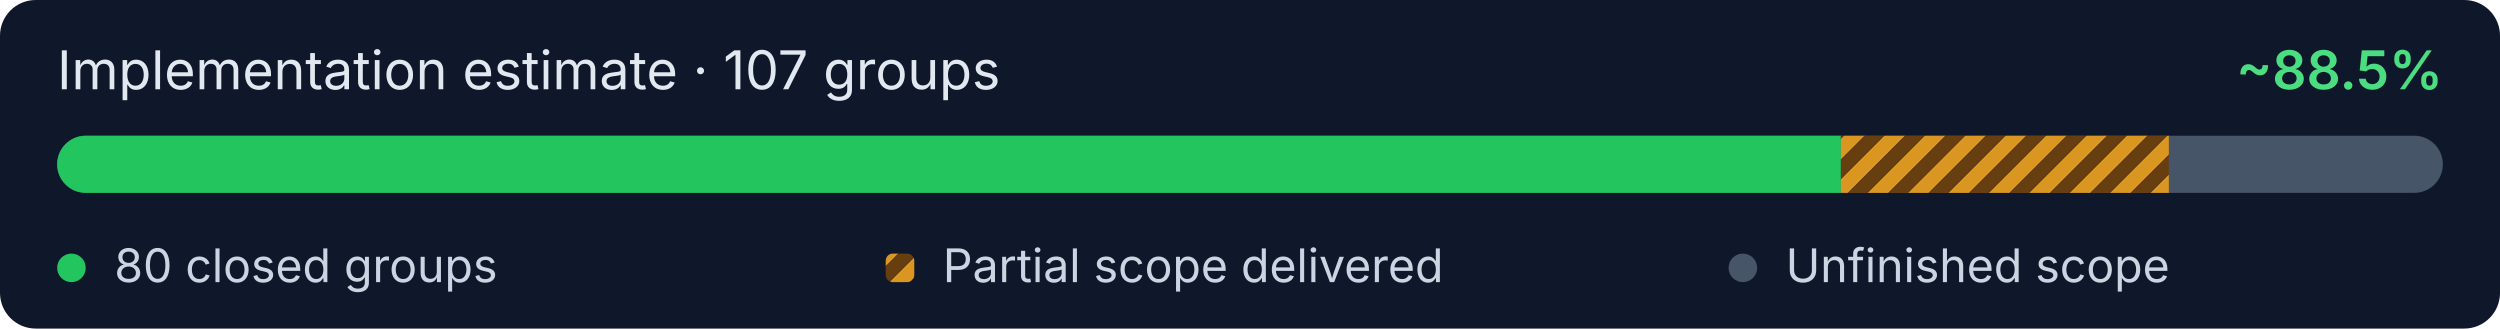
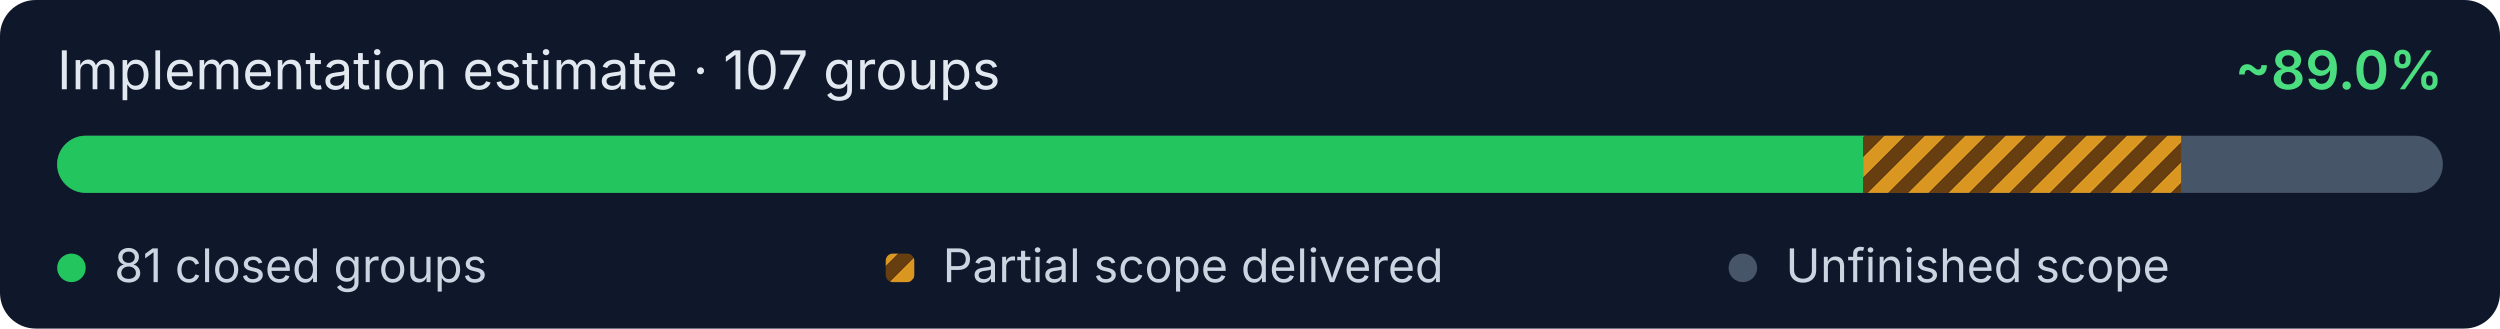
<svg xmlns="http://www.w3.org/2000/svg" width="700" height="92" viewBox="0 0 700 92" role="img" aria-labelledby="title description">
  <defs>
    <clipPath id="track">
      <rect x="16" y="38" width="668" height="16" rx="8" />
    </clipPath>
    <pattern id="partial" width="8" height="8" patternUnits="userSpaceOnUse" patternTransform="rotate(45)">
      <rect width="8" height="8" fill="#663e10" />
      <rect width="4" height="8" fill="#d99722" />
    </pattern>
  </defs>
  <rect width="700" height="92" rx="10" fill="#0f172a" />
  <g font-family="system-ui, -apple-system, BlinkMacSystemFont, 'Segoe UI', sans-serif">
    <text x="16" y="25" font-size="15" fill="#e2e8f0">Implementation estimate · 107 groups</text>
-     <text x="684" y="25" text-anchor="end" font-size="15" font-weight="600" fill="#4ade80">~88.5%</text>
+     <text x="684" y="25" text-anchor="end" font-size="15" font-weight="600" fill="#4ade80">~89.0%</text>
    <g clip-path="url(#track)">
      <rect x="16" y="38" width="668" height="16" fill="#475569" />
-       <rect id="closed-segment" x="16" y="38" width="499.439" height="16" fill="#22c55e" />
-       <rect id="partial-segment" x="515.439" y="38" width="91.834" height="16" fill="url(#partial)" />
+       <rect id="closed-segment" x="16" y="38" width="505.682" height="16" fill="#22c55e" />
+       <rect id="partial-segment" x="521.682" y="38" width="89.025" height="16" fill="url(#partial)" />
    </g>
    <circle cx="20" cy="75" r="4" fill="#22c55e" />
-     <text x="32" y="79" font-size="13" fill="#cbd5e1">80 closed groups</text>
+     <text x="32" y="79" font-size="13" fill="#cbd5e1">81 closed groups</text>
    <rect x="248" y="71" width="8" height="8" rx="2" fill="url(#partial)" />
    <text x="264" y="79" font-size="13" fill="#cbd5e1">Partial scope delivered</text>
    <circle cx="488" cy="75" r="4" fill="#475569" />
    <text x="500" y="79" font-size="13" fill="#cbd5e1">Unfinished scope</text>
  </g>
</svg>
